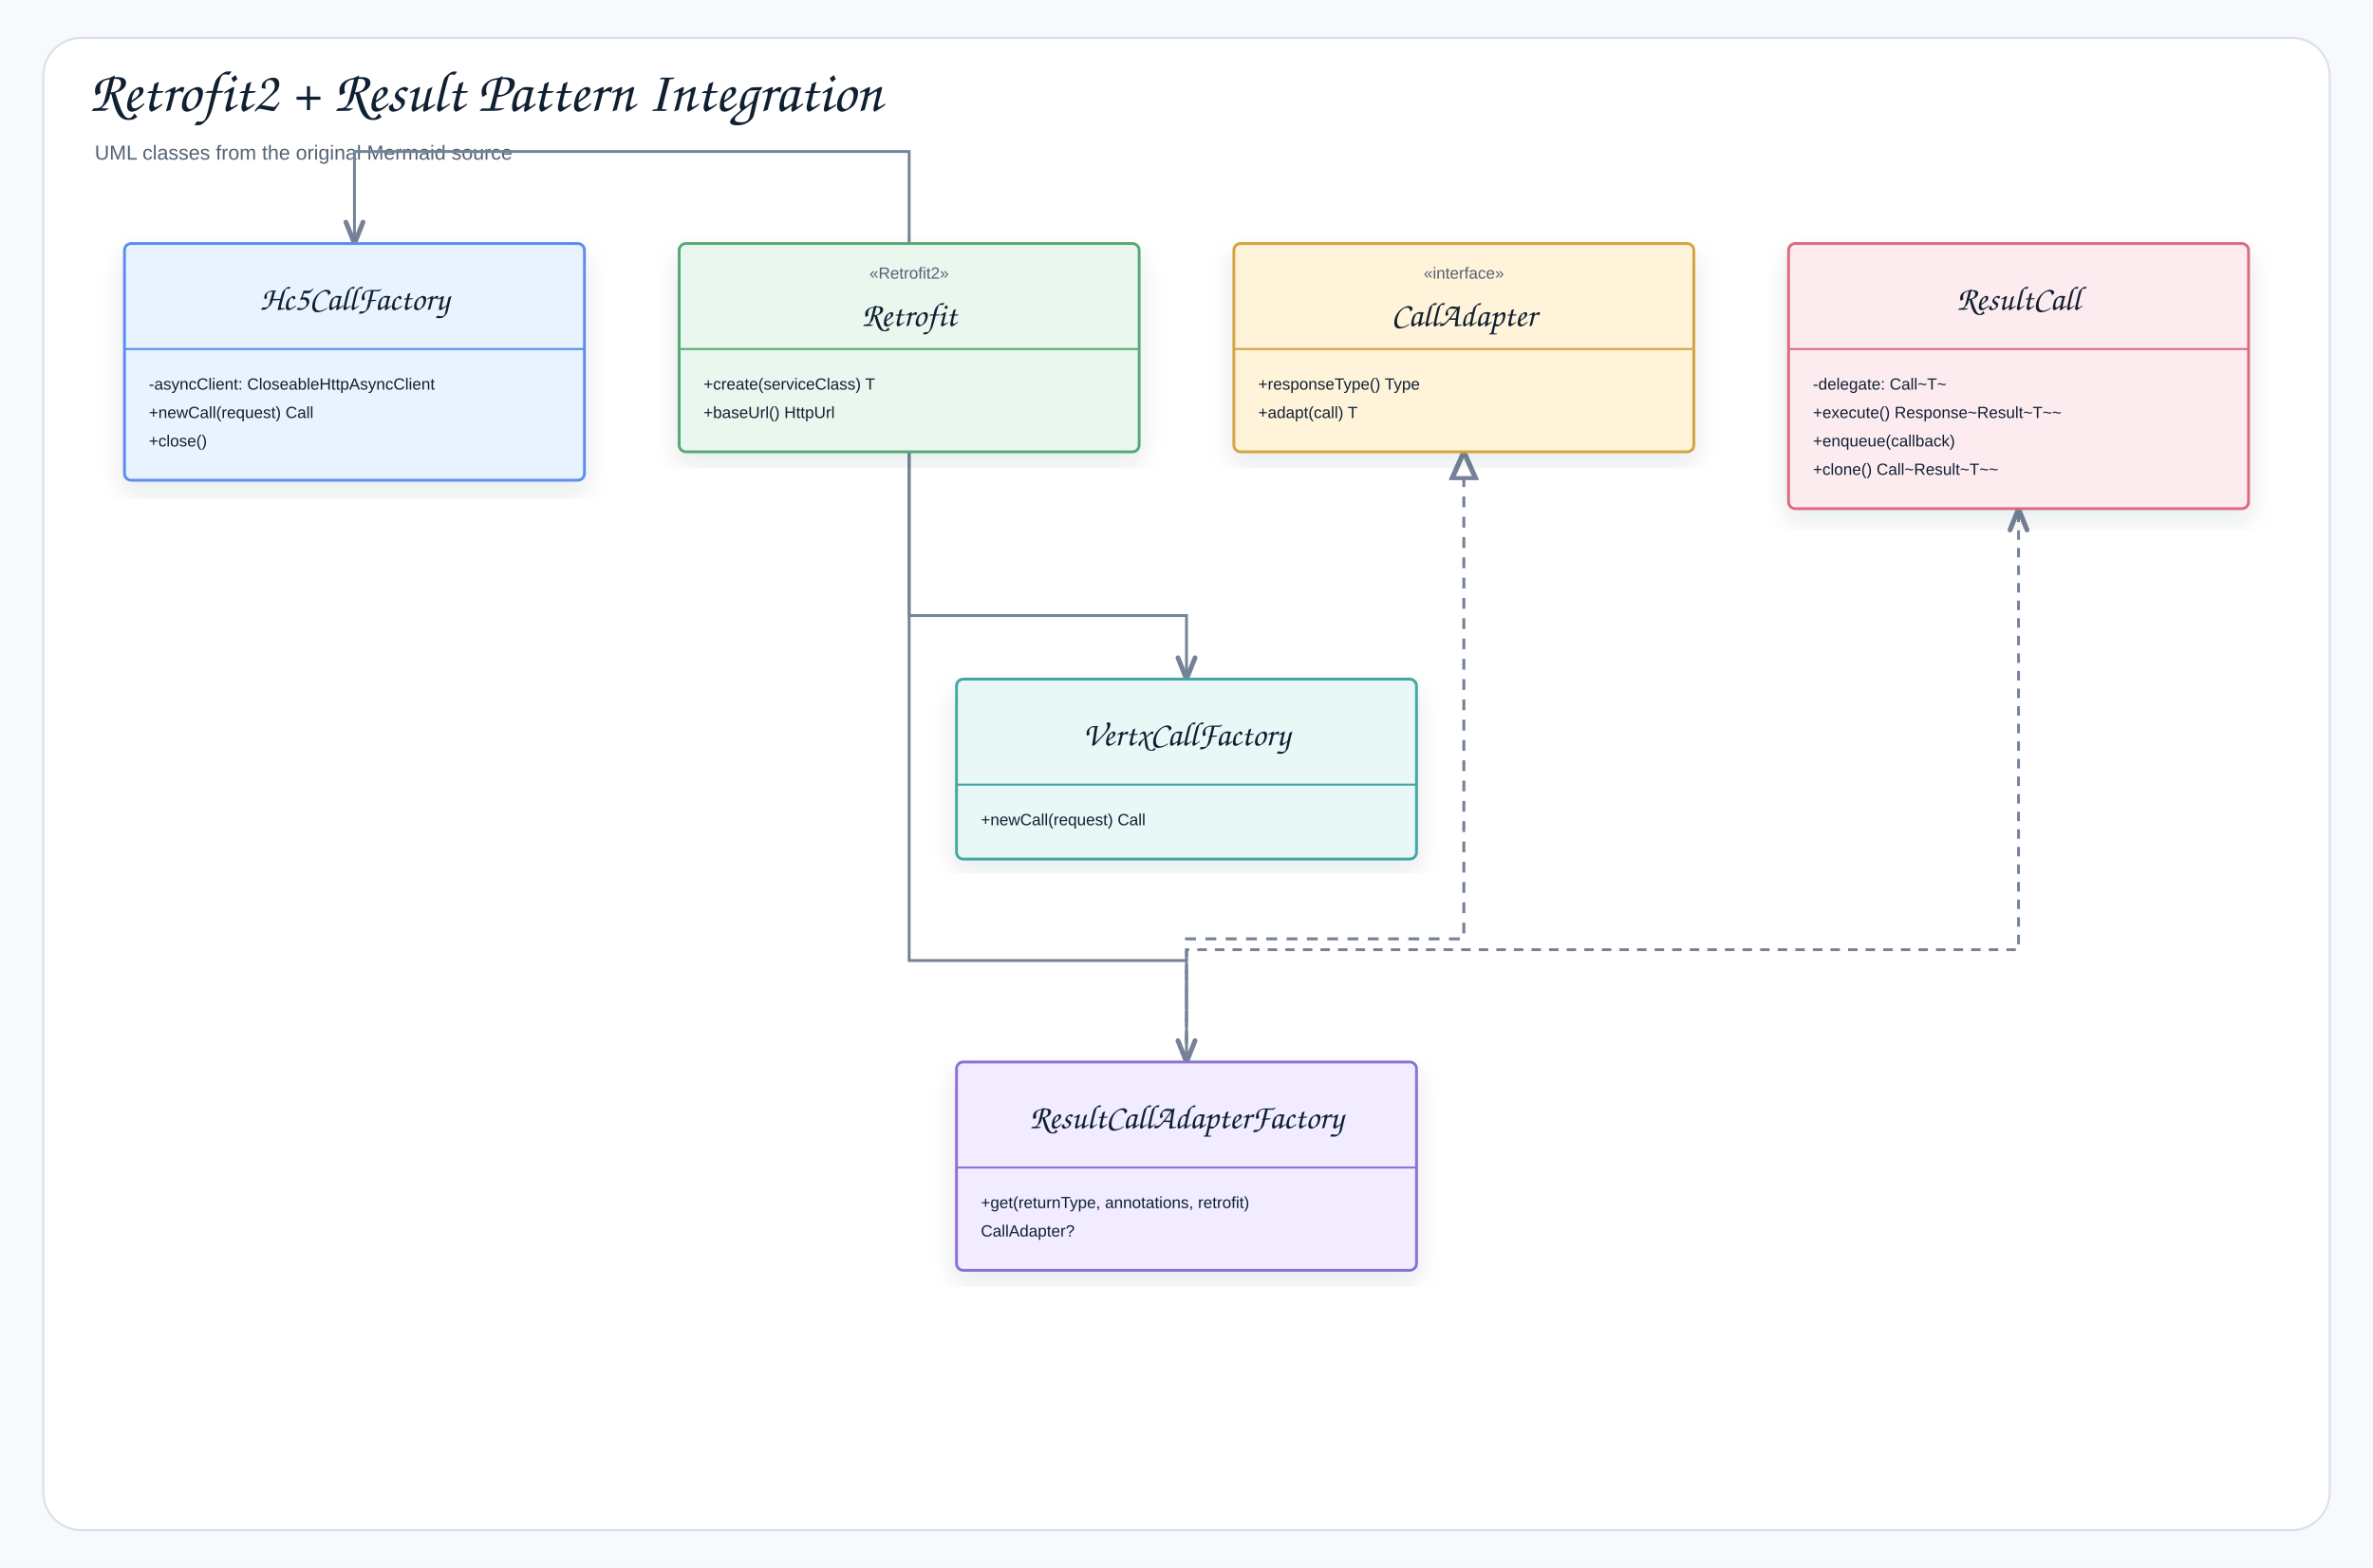
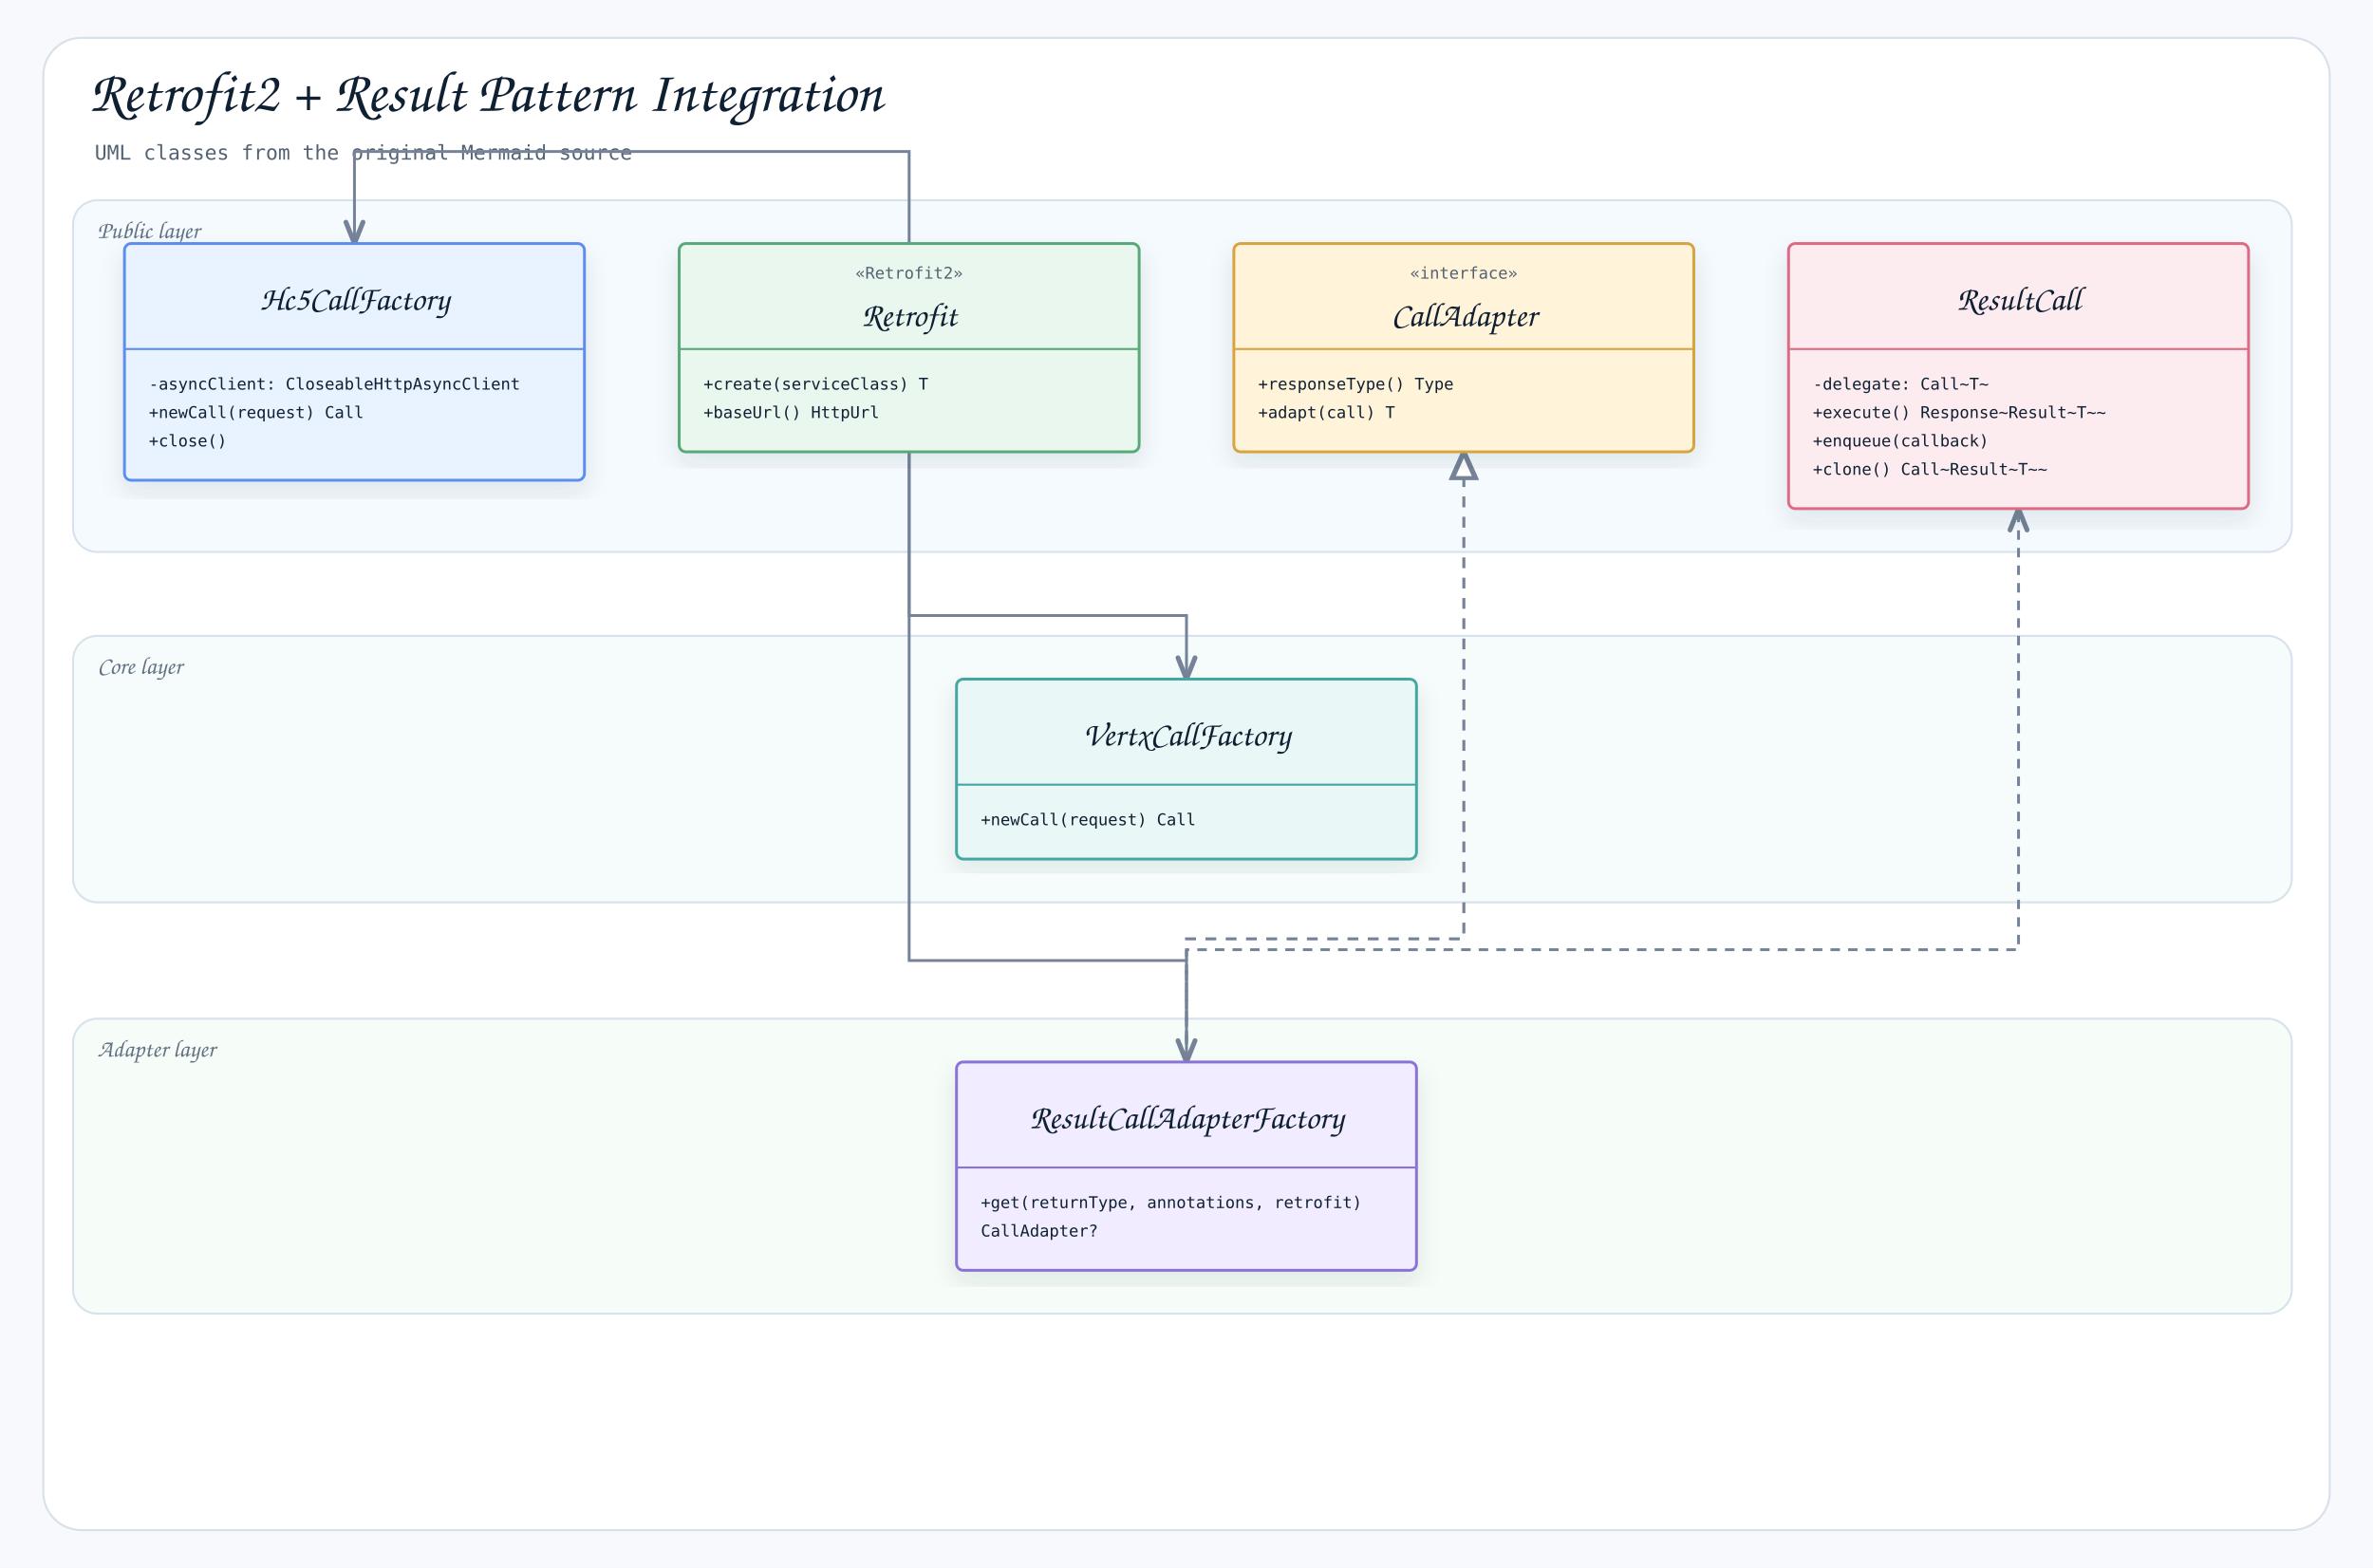
<svg xmlns="http://www.w3.org/2000/svg" width="1754" height="1159" viewBox="0 0 1754 1159" role="img" aria-label="Retrofit2 + Result Pattern Integration">
  <defs>
    <filter id="shadow" x="-8%" y="-8%" width="116%" height="116%">
      <feDropShadow dx="0" dy="8" stdDeviation="9" flood-color="#1f2937" flood-opacity="0.10" />
    </filter>
    <marker id="openArrow" markerWidth="10" markerHeight="8" refX="8.5" refY="4" orient="auto" markerUnits="strokeWidth">
      <path d="M 1 1 L 8.5 4 L 1 7" fill="none" stroke="#758297" stroke-width="1.7" stroke-linecap="round" stroke-linejoin="round" />
    </marker>
    <marker id="inherit" markerWidth="11" markerHeight="10" refX="9.5" refY="5" orient="auto" markerUnits="strokeWidth">
      <path d="M 0.5 1 L 9.5 5 L 0.5 9 Z" fill="#ffffff" stroke="#758297" stroke-width="1.7" />
    </marker>
    <style>
    .canvas{fill:#f7f9fc}.frame{fill:#fff;stroke:#d8e0ea;stroke-width:1.5}
-     .title{font-family:"Architects Daughter","Comic Sans MS","Comic Sans",cursive;font-size:43px;font-weight:400;fill:#102033}
-     .subtitle{font-family:"Comic Sans MS","Comic Sans","Comic Neue",Arial,sans-serif;font-size:15px;font-weight:400;fill:#536273}
-     .label{font-family:"Architects Daughter","Comic Sans MS","Comic Sans",cursive;font-size:25px;font-weight:400;fill:#102033}
-     .smallLabel{font-family:"Architects Daughter","Comic Sans MS","Comic Sans",cursive;font-size:21px;font-weight:400;fill:#102033}
-     .mono{font-family:"Comic Sans MS","Comic Sans","Comic Neue",Arial,sans-serif;font-size:12px;font-weight:400;fill:#102033}
-     .small{font-family:"Comic Sans MS","Comic Sans","Comic Neue",Arial,sans-serif;font-size:12px;font-weight:400;fill:#536273}
-     .strong{font-family:"Comic Sans MS","Comic Sans","Comic Neue",Arial,sans-serif;font-size:13px;font-weight:400;fill:#102033}
+     .title{font-family:"Architects Daughter","Comic Mono","Comic Sans MS","Comic Sans",cursive;font-size:43px;font-weight:400;fill:#102033}
+     .subtitle{font-family:"Comic Mono","Comic Sans MS","Comic Sans",monospace;font-size:15px;font-weight:400;fill:#536273}
+     .label{font-family:"Architects Daughter","Comic Mono","Comic Sans MS","Comic Sans",cursive;font-size:25px;font-weight:400;fill:#102033}
+     .smallLabel{font-family:"Architects Daughter","Comic Mono","Comic Sans MS","Comic Sans",cursive;font-size:21px;font-weight:400;fill:#102033}
+     .mono{font-family:"Comic Mono","Comic Sans MS","Comic Sans",monospace;font-size:12px;font-weight:400;fill:#102033}
+     .small{font-family:"Comic Mono","Comic Sans MS","Comic Sans",monospace;font-size:12px;font-weight:400;fill:#536273}
+     .strong{font-family:"Comic Mono","Comic Sans MS","Comic Sans",monospace;font-size:13px;font-weight:400;fill:#102033}
    .card{stroke-width:2.1;filter:url(#shadow)}.compartment{stroke-width:1.5;fill:none}
    .line{stroke:#758297;stroke-width:2.1;fill:none;marker-end:url(#openArrow)}
    .plainLine{stroke:#758297;stroke-width:2.1;fill:none}
    .dashed{stroke:#758297;stroke-width:2.1;stroke-dasharray:7 6;fill:none;marker-end:url(#openArrow)}
    .inheritLine{stroke:#758297;stroke-width:2.2;fill:none;marker-end:url(#inherit)}
    .implLine{stroke:#758297;stroke-width:2.2;stroke-dasharray:8 7;fill:none;marker-end:url(#inherit)}
-   </style>
+ 
+       /* README_LAYER_BANDS:START */
+       .readmeLayerBand{fill-opacity:.42;stroke:#D7E2EC;stroke-width:1.5}
+       .readmeLayerLabel{font-family:"Architects Daughter","Comic Mono","Comic Sans MS","Comic Sans",cursive;font-size:18px;fill:#627184;font-weight:400}
+       /* README_LAYER_BANDS:END */
+     </style>
  </defs>
  <rect class="canvas" width="1754" height="1159" />
  <rect class="frame" x="32" y="28" width="1690" height="1103" rx="28" />
  <text class="title" x="66" y="82">Retrofit2 + Result Pattern Integration</text>
  <text class="subtitle" x="70" y="118">UML classes from the original Mermaid source</text>
+   <g id="readme-layer-bands">
+     <g id="readme-layer-1">
+       <rect class="readmeLayerBand" x="54" y="148" width="1640" height="260" rx="18" fill="#E8F3FF" />
+       <text class="readmeLayerLabel" x="72" y="176">Public layer</text>
+     </g>
+     <g id="readme-layer-2">
+       <rect class="readmeLayerBand" x="54" y="470" width="1640" height="197" rx="18" fill="#E9F7F6" />
+       <text class="readmeLayerLabel" x="72" y="498">Core layer</text>
+     </g>
+     <g id="readme-layer-3">
+       <rect class="readmeLayerBand" x="54" y="753" width="1640" height="218" rx="18" fill="#EAF7EF" />
+       <text class="readmeLayerLabel" x="72" y="781">Adapter layer</text>
+     </g>
+   </g>
  <path class="line" d="M672 334 L672 455 L877 455 L877 502" />
  <path class="line" d="M672 334 L672 112 L262 112 L262 180" />
  <path class="line" d="M672 334 L672 710 L877 710 L877 785" />
  <path class="dashed" d="M877 785 L877 702 L1492 702 L1492 376" />
  <path class="implLine" d="M877 785 L877 694 L1082 694 L1082 334" />
  <g transform="translate(92,180)">
    <rect class="card" x="0" y="0" width="340" height="175" rx="5" fill="#E8F3FF" stroke="#5B8DEF" />
    <line class="compartment" x1="0" y1="78" x2="340" y2="78" stroke="#5B8DEF" />
    <text class="label" x="170" y="49" text-anchor="middle">Hc5CallFactory</text>
    <text class="mono" x="18" y="108">-asyncClient: CloseableHttpAsyncClient</text>
    <text class="mono" x="18" y="129">+newCall(request) Call</text>
    <text class="mono" x="18" y="150">+close()</text>
  </g>
  <g transform="translate(502,180)">
    <rect class="card" x="0" y="0" width="340" height="154" rx="5" fill="#EAF7EF" stroke="#58A978" />
    <line class="compartment" x1="0" y1="78" x2="340" y2="78" stroke="#58A978" />
    <text class="small" x="170" y="26" text-anchor="middle">«Retrofit2»</text>
    <text class="label" x="170" y="61" text-anchor="middle">Retrofit</text>
    <text class="mono" x="18" y="108">+create(serviceClass) T</text>
    <text class="mono" x="18" y="129">+baseUrl() HttpUrl</text>
  </g>
  <g transform="translate(912,180)">
    <rect class="card" x="0" y="0" width="340" height="154" rx="5" fill="#FFF3D9" stroke="#D6A441" />
    <line class="compartment" x1="0" y1="78" x2="340" y2="78" stroke="#D6A441" />
    <text class="small" x="170" y="26" text-anchor="middle">«interface»</text>
    <text class="label" x="170" y="61" text-anchor="middle">CallAdapter</text>
    <text class="mono" x="18" y="108">+responseType() Type</text>
    <text class="mono" x="18" y="129">+adapt(call) T</text>
  </g>
  <g transform="translate(1322,180)">
    <rect class="card" x="0" y="0" width="340" height="196" rx="5" fill="#FDECEF" stroke="#DC6B82" />
    <line class="compartment" x1="0" y1="78" x2="340" y2="78" stroke="#DC6B82" />
    <text class="label" x="170" y="49" text-anchor="middle">ResultCall</text>
    <text class="mono" x="18" y="108">-delegate: Call~T~</text>
    <text class="mono" x="18" y="129">+execute() Response~Result~T~~</text>
    <text class="mono" x="18" y="150">+enqueue(callback)</text>
    <text class="mono" x="18" y="171">+clone() Call~Result~T~~</text>
  </g>
  <g transform="translate(707,502)">
    <rect class="card" x="0" y="0" width="340" height="133" rx="5" fill="#E9F7F6" stroke="#45A7A1" />
    <line class="compartment" x1="0" y1="78" x2="340" y2="78" stroke="#45A7A1" />
    <text class="label" x="170" y="49" text-anchor="middle">VertxCallFactory</text>
    <text class="mono" x="18" y="108">+newCall(request) Call</text>
  </g>
  <g transform="translate(707,785)">
    <rect class="card" x="0" y="0" width="340" height="154" rx="5" fill="#F1ECFF" stroke="#8A72D6" />
    <line class="compartment" x1="0" y1="78" x2="340" y2="78" stroke="#8A72D6" />
    <text class="label" x="170" y="49" text-anchor="middle">ResultCallAdapterFactory</text>
    <text class="mono" x="18" y="108">+get(returnType, annotations, retrofit)</text>
    <text class="mono" x="18" y="129">CallAdapter?</text>
  </g>
</svg>
